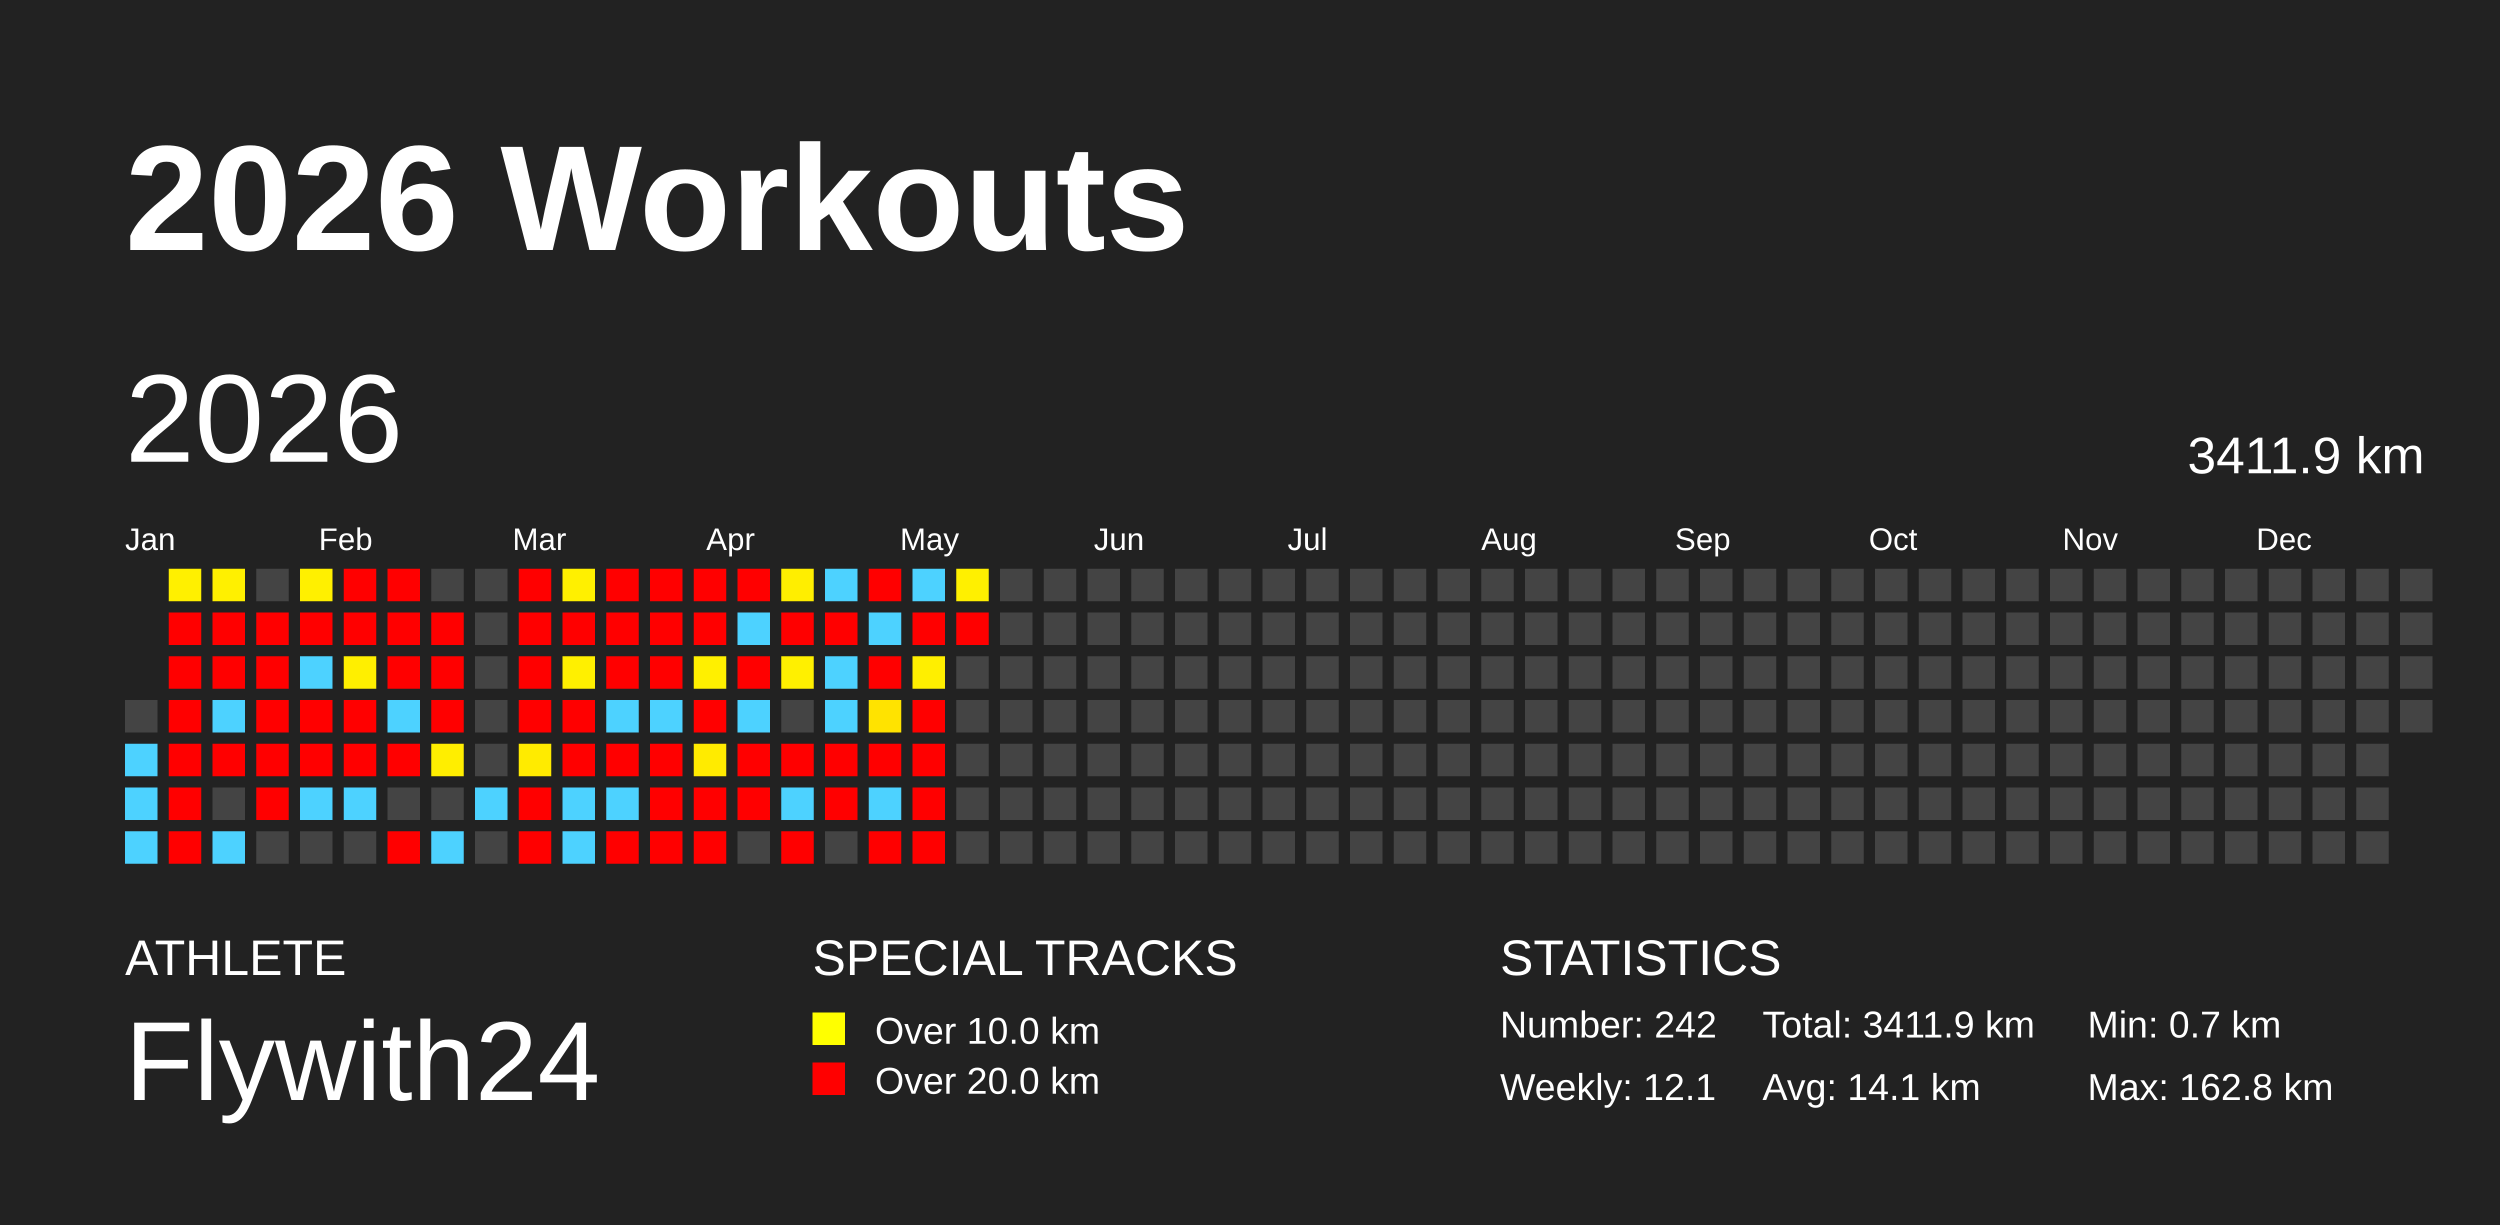
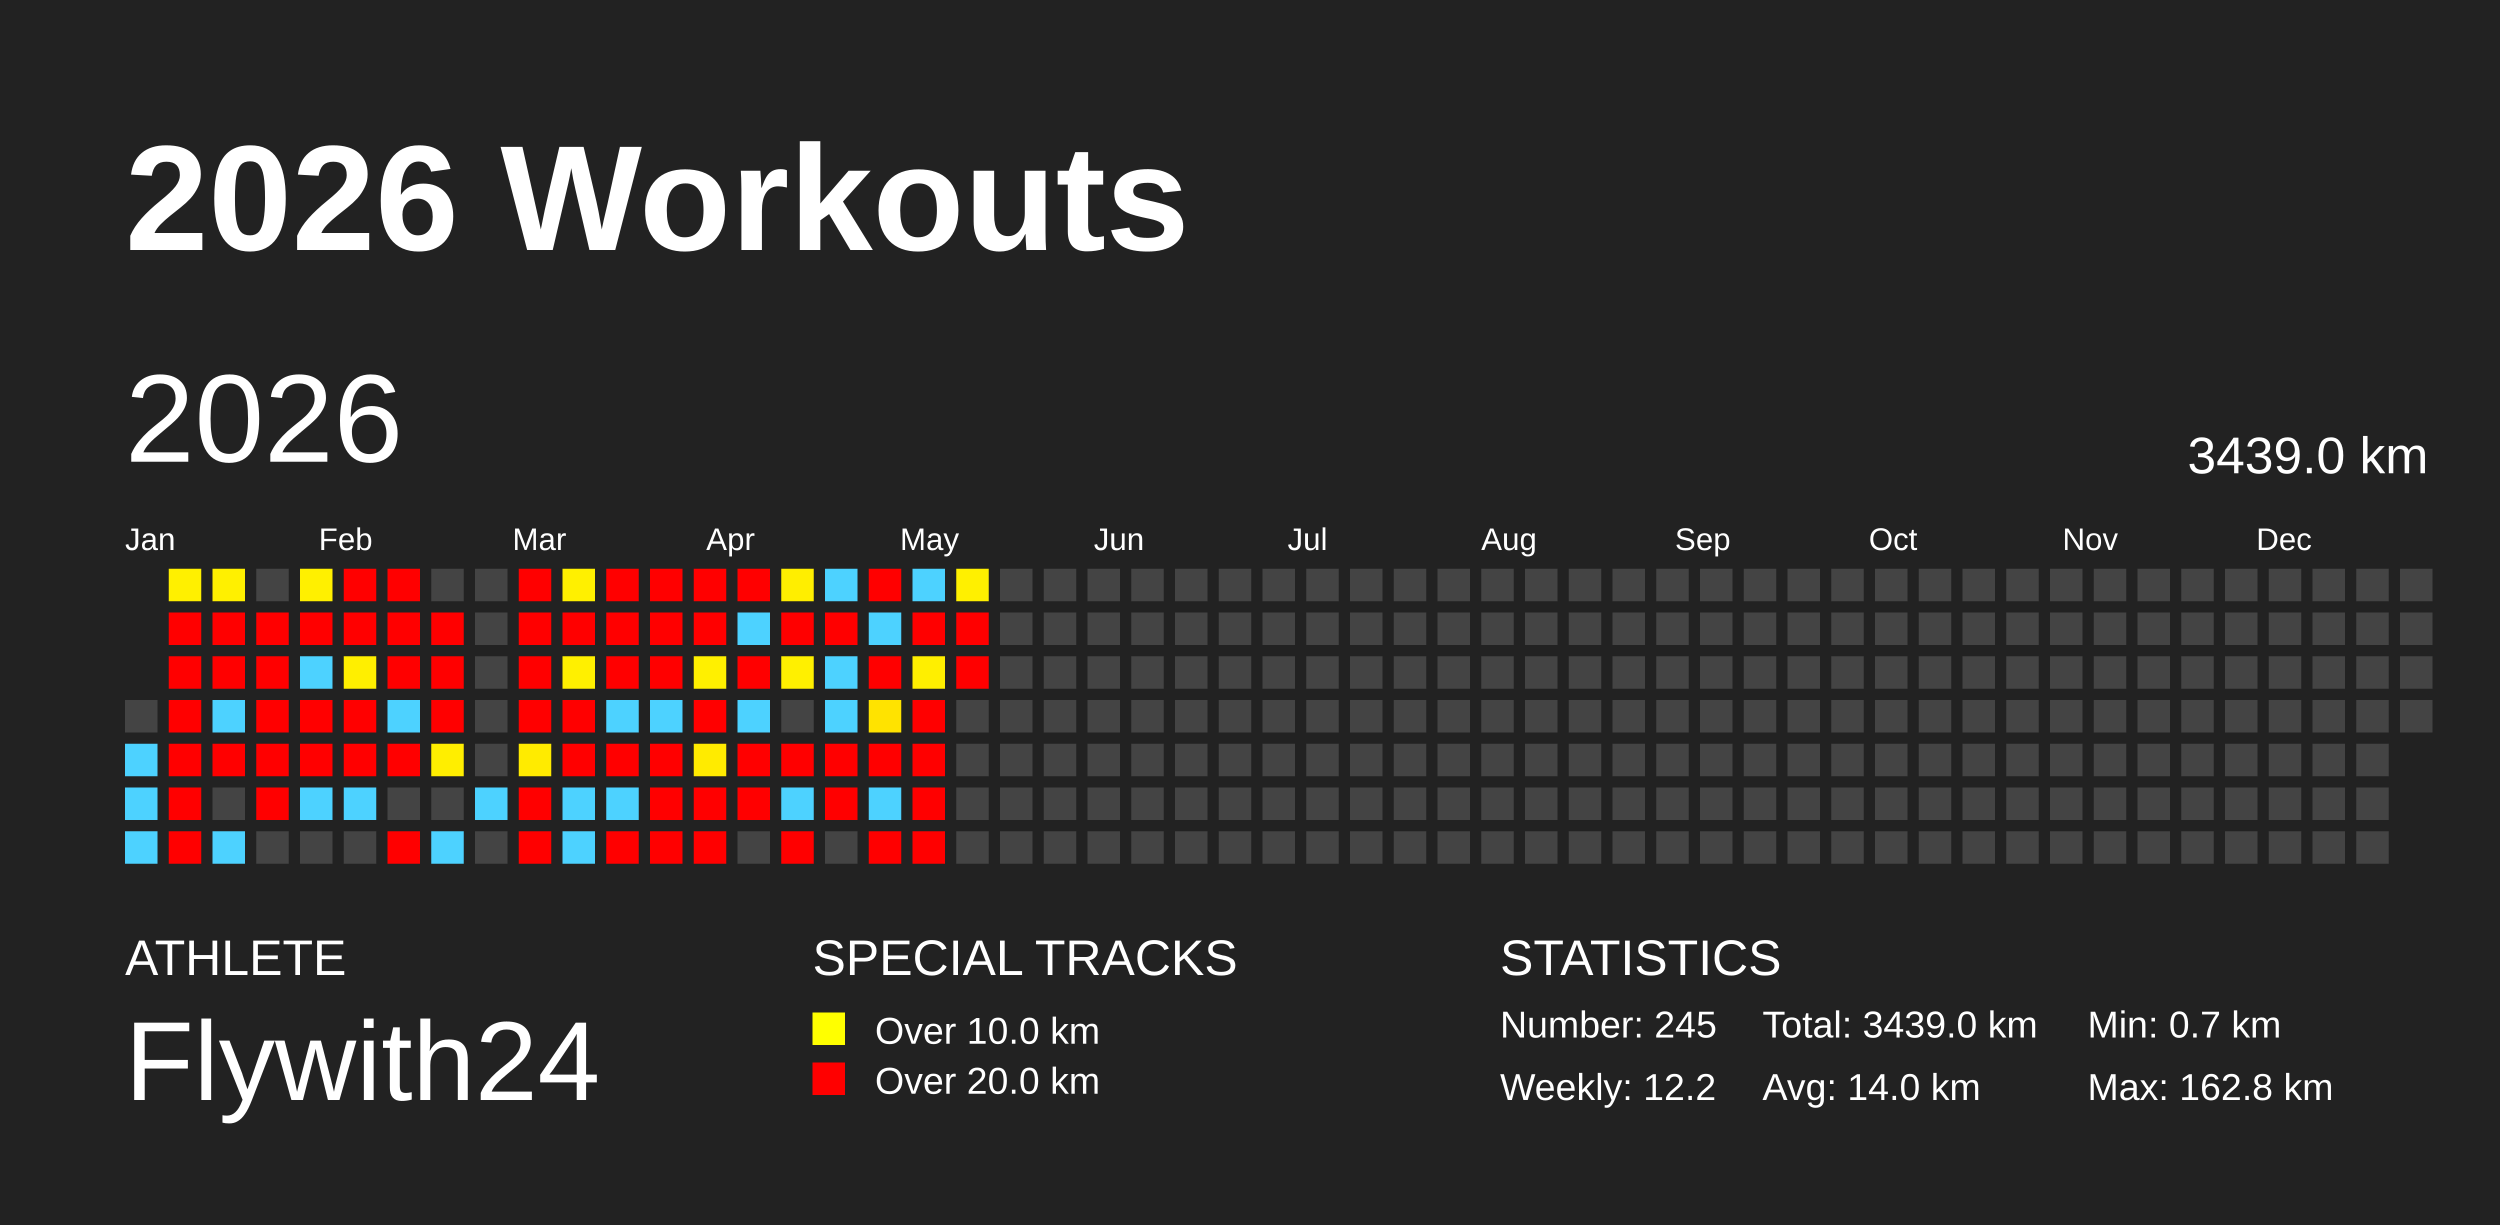
<svg xmlns="http://www.w3.org/2000/svg" baseProfile="full" height="98mm" version="1.1" viewBox="0,0,200,98" width="200mm">
  <defs />
  <rect fill="#222222" height="98" width="200" x="0" y="0" />
  <text fill="#FFFFFF" style="font-size:12px; font-family:Arial; font-weight:bold;" x="10" y="20">2026 Workouts</text>
  <text fill="#FFFFFF" style="font-size:4px; font-family:Arial" x="10" y="78">ATHLETE</text>
  <text fill="#FFFFFF" style="font-size:9px; font-family:Arial" x="10" y="88">Flywith24</text>
  <text fill="#FFFFFF" style="font-size:4px; font-family:Arial" x="65" y="78">SPECIAL TRACKS</text>
  <rect fill="yellow" height="2.6" width="2.6" x="65" y="81" />
  <text fill="#FFFFFF" style="font-size:3px; font-family:Arial" x="70" y="83.5">Over 10.0 km</text>
  <rect fill="red" height="2.6" width="2.6" x="65" y="85" />
  <text fill="#FFFFFF" style="font-size:3px; font-family:Arial" x="70" y="87.5">Over 20.0 km</text>
  <text fill="#FFFFFF" style="font-size:4px; font-family:Arial" x="120" y="78">STATISTICS</text>
-   <text fill="#FFFFFF" style="font-size:3px; font-family:Arial" x="120" y="83">Number: 242</text>
-   <text fill="#FFFFFF" style="font-size:3px; font-family:Arial" x="120" y="88">Weekly: 12.1</text>
-   <text fill="#FFFFFF" style="font-size:3px; font-family:Arial" x="141" y="83">Total: 3411.9 km</text>
-   <text fill="#FFFFFF" style="font-size:3px; font-family:Arial" x="141" y="88">Avg: 14.1 km</text>
+   <text fill="#FFFFFF" style="font-size:3px; font-family:Arial" x="120" y="83">Number: 245</text>
+   <text fill="#FFFFFF" style="font-size:3px; font-family:Arial" x="120" y="88">Weekly: 12.2</text>
+   <text fill="#FFFFFF" style="font-size:3px; font-family:Arial" x="141" y="83">Total: 3439.0 km</text>
+   <text fill="#FFFFFF" style="font-size:3px; font-family:Arial" x="141" y="88">Avg: 14.0 km</text>
  <text fill="#FFFFFF" style="font-size:3px; font-family:Arial" x="167" y="83">Min: 0.7 km</text>
  <text fill="#FFFFFF" style="font-size:3px; font-family:Arial" x="167" y="88">Max: 162.8 km</text>
  <text dominant-baseline="hanging" fill="#FFFFFF" style="font-size:10.0px; font-family:Arial;" x="10" y="30">2026</text>
-   <text dominant-baseline="hanging" fill="#FFFFFF" style="font-size:4.125px; font-family:Arial;" x="175" y="35">3411.9 km</text>
+   <text dominant-baseline="hanging" fill="#FFFFFF" style="font-size:4.125px; font-family:Arial;" x="175" y="35">3439.0 km</text>
  <text fill="#FFFFFF" style="font-size:2.5px; font-family:Arial" x="10.0" y="44">Jan</text>
  <text fill="#FFFFFF" style="font-size:2.5px; font-family:Arial" x="25.5" y="44">Feb</text>
  <text fill="#FFFFFF" style="font-size:2.5px; font-family:Arial" x="41.0" y="44">Mar</text>
  <text fill="#FFFFFF" style="font-size:2.5px; font-family:Arial" x="56.5" y="44">Apr</text>
  <text fill="#FFFFFF" style="font-size:2.5px; font-family:Arial" x="72.0" y="44">May</text>
  <text fill="#FFFFFF" style="font-size:2.5px; font-family:Arial" x="87.5" y="44">Jun</text>
  <text fill="#FFFFFF" style="font-size:2.5px; font-family:Arial" x="103.0" y="44">Jul</text>
  <text fill="#FFFFFF" style="font-size:2.5px; font-family:Arial" x="118.5" y="44">Aug</text>
  <text fill="#FFFFFF" style="font-size:2.5px; font-family:Arial" x="134.0" y="44">Sep</text>
  <text fill="#FFFFFF" style="font-size:2.5px; font-family:Arial" x="149.5" y="44">Oct</text>
  <text fill="#FFFFFF" style="font-size:2.5px; font-family:Arial" x="165.0" y="44">Nov</text>
  <text fill="#FFFFFF" style="font-size:2.5px; font-family:Arial" x="180.5" y="44">Dec</text>
  <rect fill="#444444" height="2.6" width="2.6" x="10.0" y="56.0" />
  <rect fill="#4dd2ff" height="2.6" width="2.6" x="10.0" y="59.5" />
  <rect fill="#4dd2ff" height="2.6" width="2.6" x="10.0" y="63.0" />
  <rect fill="#4dd2ff" height="2.6" width="2.6" x="10.0" y="66.5" />
  <rect fill="#fff000" height="2.6" width="2.6" x="13.5" y="45.5" />
  <rect fill="red" height="2.6" width="2.6" x="13.5" y="49.0" />
  <rect fill="red" height="2.6" width="2.6" x="13.5" y="52.5" />
  <rect fill="red" height="2.6" width="2.6" x="13.5" y="56.0" />
  <rect fill="red" height="2.6" width="2.6" x="13.5" y="59.5" />
  <rect fill="red" height="2.6" width="2.6" x="13.5" y="63.0" />
  <rect fill="red" height="2.6" width="2.6" x="13.5" y="66.5" />
  <rect fill="#fff000" height="2.6" width="2.6" x="17.0" y="45.5" />
  <rect fill="red" height="2.6" width="2.6" x="17.0" y="49.0" />
  <rect fill="red" height="2.6" width="2.6" x="17.0" y="52.5" />
  <rect fill="#4dd2ff" height="2.6" width="2.6" x="17.0" y="56.0" />
  <rect fill="red" height="2.6" width="2.6" x="17.0" y="59.5" />
  <rect fill="#444444" height="2.6" width="2.6" x="17.0" y="63.0" />
  <rect fill="#4dd2ff" height="2.6" width="2.6" x="17.0" y="66.5" />
  <rect fill="#444444" height="2.6" width="2.6" x="20.5" y="45.5" />
  <rect fill="red" height="2.6" width="2.6" x="20.5" y="49.0" />
  <rect fill="red" height="2.6" width="2.6" x="20.5" y="52.5" />
  <rect fill="red" height="2.6" width="2.6" x="20.5" y="56.0" />
  <rect fill="red" height="2.6" width="2.6" x="20.5" y="59.5" />
  <rect fill="red" height="2.6" width="2.6" x="20.5" y="63.0" />
  <rect fill="#444444" height="2.6" width="2.6" x="20.5" y="66.5" />
  <rect fill="#fff000" height="2.6" width="2.6" x="24.0" y="45.5" />
  <rect fill="red" height="2.6" width="2.6" x="24.0" y="49.0" />
  <rect fill="#4dd2ff" height="2.6" width="2.6" x="24.0" y="52.5" />
  <rect fill="red" height="2.6" width="2.6" x="24.0" y="56.0" />
  <rect fill="red" height="2.6" width="2.6" x="24.0" y="59.5" />
  <rect fill="#4dd2ff" height="2.6" width="2.6" x="24.0" y="63.0" />
  <rect fill="#444444" height="2.6" width="2.6" x="24.0" y="66.5" />
  <rect fill="red" height="2.6" width="2.6" x="27.5" y="45.5" />
  <rect fill="red" height="2.6" width="2.6" x="27.5" y="49.0" />
  <rect fill="#ffef00" height="2.6" width="2.6" x="27.5" y="52.5" />
  <rect fill="red" height="2.6" width="2.6" x="27.5" y="56.0" />
  <rect fill="red" height="2.6" width="2.6" x="27.5" y="59.5" />
  <rect fill="#4dd2ff" height="2.6" width="2.6" x="27.5" y="63.0" />
  <rect fill="#444444" height="2.6" width="2.6" x="27.5" y="66.5" />
  <rect fill="red" height="2.6" width="2.6" x="31.0" y="45.5" />
  <rect fill="red" height="2.6" width="2.6" x="31.0" y="49.0" />
  <rect fill="red" height="2.6" width="2.6" x="31.0" y="52.5" />
  <rect fill="#4dd2ff" height="2.6" width="2.6" x="31.0" y="56.0" />
  <rect fill="red" height="2.6" width="2.6" x="31.0" y="59.5" />
  <rect fill="#444444" height="2.6" width="2.6" x="31.0" y="63.0" />
  <rect fill="red" height="2.6" width="2.6" x="31.0" y="66.5" />
  <rect fill="#444444" height="2.6" width="2.6" x="34.5" y="45.5" />
  <rect fill="red" height="2.6" width="2.6" x="34.5" y="49.0" />
  <rect fill="red" height="2.6" width="2.6" x="34.5" y="52.5" />
  <rect fill="red" height="2.6" width="2.6" x="34.5" y="56.0" />
  <rect fill="#ffee00" height="2.6" width="2.6" x="34.5" y="59.5" />
  <rect fill="#444444" height="2.6" width="2.6" x="34.5" y="63.0" />
  <rect fill="#4dd2ff" height="2.6" width="2.6" x="34.5" y="66.5" />
  <rect fill="#444444" height="2.6" width="2.6" x="38.0" y="45.5" />
  <rect fill="#444444" height="2.6" width="2.6" x="38.0" y="49.0" />
  <rect fill="#444444" height="2.6" width="2.6" x="38.0" y="52.5" />
  <rect fill="#444444" height="2.6" width="2.6" x="38.0" y="56.0" />
  <rect fill="#444444" height="2.6" width="2.6" x="38.0" y="59.5" />
  <rect fill="#4dd2ff" height="2.6" width="2.6" x="38.0" y="63.0" />
  <rect fill="#444444" height="2.6" width="2.6" x="38.0" y="66.5" />
  <rect fill="red" height="2.6" width="2.6" x="41.5" y="45.5" />
  <rect fill="red" height="2.6" width="2.6" x="41.5" y="49.0" />
  <rect fill="red" height="2.6" width="2.6" x="41.5" y="52.5" />
  <rect fill="red" height="2.6" width="2.6" x="41.5" y="56.0" />
  <rect fill="#ffeb00" height="2.6" width="2.6" x="41.5" y="59.5" />
  <rect fill="red" height="2.6" width="2.6" x="41.5" y="63.0" />
  <rect fill="red" height="2.6" width="2.6" x="41.5" y="66.5" />
  <rect fill="#fff000" height="2.6" width="2.6" x="45.0" y="45.5" />
  <rect fill="red" height="2.6" width="2.6" x="45.0" y="49.0" />
  <rect fill="#fff000" height="2.6" width="2.6" x="45.0" y="52.5" />
  <rect fill="red" height="2.6" width="2.6" x="45.0" y="56.0" />
  <rect fill="red" height="2.6" width="2.6" x="45.0" y="59.5" />
  <rect fill="#4dd2ff" height="2.6" width="2.6" x="45.0" y="63.0" />
  <rect fill="#4dd2ff" height="2.6" width="2.6" x="45.0" y="66.5" />
  <rect fill="red" height="2.6" width="2.6" x="48.5" y="45.5" />
  <rect fill="red" height="2.6" width="2.6" x="48.5" y="49.0" />
  <rect fill="red" height="2.6" width="2.6" x="48.5" y="52.5" />
  <rect fill="#4dd2ff" height="2.6" width="2.6" x="48.5" y="56.0" />
  <rect fill="red" height="2.6" width="2.6" x="48.5" y="59.5" />
  <rect fill="#4dd2ff" height="2.6" width="2.6" x="48.5" y="63.0" />
  <rect fill="red" height="2.6" width="2.6" x="48.5" y="66.5" />
  <rect fill="red" height="2.6" width="2.6" x="52.0" y="45.5" />
  <rect fill="red" height="2.6" width="2.6" x="52.0" y="49.0" />
  <rect fill="red" height="2.6" width="2.6" x="52.0" y="52.5" />
  <rect fill="#4dd2ff" height="2.6" width="2.6" x="52.0" y="56.0" />
  <rect fill="red" height="2.6" width="2.6" x="52.0" y="59.5" />
  <rect fill="red" height="2.6" width="2.6" x="52.0" y="63.0" />
  <rect fill="red" height="2.6" width="2.6" x="52.0" y="66.5" />
  <rect fill="red" height="2.6" width="2.6" x="55.5" y="45.5" />
  <rect fill="red" height="2.6" width="2.6" x="55.5" y="49.0" />
  <rect fill="#fff000" height="2.6" width="2.6" x="55.5" y="52.5" />
  <rect fill="red" height="2.6" width="2.6" x="55.5" y="56.0" />
  <rect fill="#ffeb00" height="2.6" width="2.6" x="55.5" y="59.5" />
  <rect fill="red" height="2.6" width="2.6" x="55.5" y="63.0" />
  <rect fill="red" height="2.6" width="2.6" x="55.5" y="66.5" />
  <rect fill="red" height="2.6" width="2.6" x="59.0" y="45.5" />
  <rect fill="#4dd2ff" height="2.6" width="2.6" x="59.0" y="49.0" />
  <rect fill="red" height="2.6" width="2.6" x="59.0" y="52.5" />
  <rect fill="#4dd2ff" height="2.6" width="2.6" x="59.0" y="56.0" />
  <rect fill="red" height="2.6" width="2.6" x="59.0" y="59.5" />
  <rect fill="red" height="2.6" width="2.6" x="59.0" y="63.0" />
  <rect fill="#444444" height="2.6" width="2.6" x="59.0" y="66.5" />
  <rect fill="#ffee00" height="2.6" width="2.6" x="62.5" y="45.5" />
  <rect fill="red" height="2.6" width="2.6" x="62.5" y="49.0" />
  <rect fill="#fff000" height="2.6" width="2.6" x="62.5" y="52.5" />
  <rect fill="#444444" height="2.6" width="2.6" x="62.5" y="56.0" />
  <rect fill="red" height="2.6" width="2.6" x="62.5" y="59.5" />
  <rect fill="#4dd2ff" height="2.6" width="2.6" x="62.5" y="63.0" />
  <rect fill="red" height="2.6" width="2.6" x="62.5" y="66.5" />
  <rect fill="#4dd2ff" height="2.6" width="2.6" x="66.0" y="45.5" />
  <rect fill="red" height="2.6" width="2.6" x="66.0" y="49.0" />
  <rect fill="#4dd2ff" height="2.6" width="2.6" x="66.0" y="52.5" />
  <rect fill="#4dd2ff" height="2.6" width="2.6" x="66.0" y="56.0" />
  <rect fill="red" height="2.6" width="2.6" x="66.0" y="59.5" />
  <rect fill="red" height="2.6" width="2.6" x="66.0" y="63.0" />
  <rect fill="#444444" height="2.6" width="2.6" x="66.0" y="66.5" />
  <rect fill="red" height="2.6" width="2.6" x="69.5" y="45.5" />
  <rect fill="#4dd2ff" height="2.6" width="2.6" x="69.5" y="49.0" />
  <rect fill="red" height="2.6" width="2.6" x="69.5" y="52.5" />
  <rect fill="#ffe300" height="2.6" width="2.6" x="69.5" y="56.0" />
  <rect fill="red" height="2.6" width="2.6" x="69.5" y="59.5" />
  <rect fill="#4dd2ff" height="2.6" width="2.6" x="69.5" y="63.0" />
  <rect fill="red" height="2.6" width="2.6" x="69.5" y="66.5" />
  <rect fill="#4dd2ff" height="2.6" width="2.6" x="73.0" y="45.5" />
  <rect fill="red" height="2.6" width="2.6" x="73.0" y="49.0" />
  <rect fill="#ffef00" height="2.6" width="2.6" x="73.0" y="52.5" />
  <rect fill="red" height="2.6" width="2.6" x="73.0" y="56.0" />
  <rect fill="red" height="2.6" width="2.6" x="73.0" y="59.5" />
  <rect fill="red" height="2.6" width="2.6" x="73.0" y="63.0" />
  <rect fill="red" height="2.6" width="2.6" x="73.0" y="66.5" />
  <rect fill="#fff000" height="2.6" width="2.6" x="76.5" y="45.5" />
  <rect fill="red" height="2.6" width="2.6" x="76.5" y="49.0" />
-   <rect fill="#444444" height="2.6" width="2.6" x="76.5" y="52.5" />
+   <rect fill="red" height="2.6" width="2.6" x="76.5" y="52.5" />
  <rect fill="#444444" height="2.6" width="2.6" x="76.5" y="56.0" />
  <rect fill="#444444" height="2.6" width="2.6" x="76.5" y="59.5" />
  <rect fill="#444444" height="2.6" width="2.6" x="76.5" y="63.0" />
  <rect fill="#444444" height="2.6" width="2.6" x="76.5" y="66.5" />
  <rect fill="#444444" height="2.6" width="2.6" x="80.0" y="45.5" />
  <rect fill="#444444" height="2.6" width="2.6" x="80.0" y="49.0" />
  <rect fill="#444444" height="2.6" width="2.6" x="80.0" y="52.5" />
  <rect fill="#444444" height="2.6" width="2.6" x="80.0" y="56.0" />
  <rect fill="#444444" height="2.6" width="2.6" x="80.0" y="59.5" />
  <rect fill="#444444" height="2.6" width="2.6" x="80.0" y="63.0" />
  <rect fill="#444444" height="2.6" width="2.6" x="80.0" y="66.5" />
  <rect fill="#444444" height="2.6" width="2.6" x="83.5" y="45.5" />
  <rect fill="#444444" height="2.6" width="2.6" x="83.5" y="49.0" />
  <rect fill="#444444" height="2.6" width="2.6" x="83.5" y="52.5" />
  <rect fill="#444444" height="2.6" width="2.6" x="83.5" y="56.0" />
  <rect fill="#444444" height="2.6" width="2.6" x="83.5" y="59.5" />
  <rect fill="#444444" height="2.6" width="2.6" x="83.5" y="63.0" />
  <rect fill="#444444" height="2.6" width="2.6" x="83.5" y="66.5" />
  <rect fill="#444444" height="2.6" width="2.6" x="87.0" y="45.5" />
  <rect fill="#444444" height="2.6" width="2.6" x="87.0" y="49.0" />
  <rect fill="#444444" height="2.6" width="2.6" x="87.0" y="52.5" />
  <rect fill="#444444" height="2.6" width="2.6" x="87.0" y="56.0" />
  <rect fill="#444444" height="2.6" width="2.6" x="87.0" y="59.5" />
  <rect fill="#444444" height="2.6" width="2.6" x="87.0" y="63.0" />
  <rect fill="#444444" height="2.6" width="2.6" x="87.0" y="66.5" />
  <rect fill="#444444" height="2.6" width="2.6" x="90.5" y="45.5" />
  <rect fill="#444444" height="2.6" width="2.6" x="90.5" y="49.0" />
  <rect fill="#444444" height="2.6" width="2.6" x="90.5" y="52.5" />
  <rect fill="#444444" height="2.6" width="2.6" x="90.5" y="56.0" />
  <rect fill="#444444" height="2.6" width="2.6" x="90.5" y="59.5" />
  <rect fill="#444444" height="2.6" width="2.6" x="90.5" y="63.0" />
  <rect fill="#444444" height="2.6" width="2.6" x="90.5" y="66.5" />
  <rect fill="#444444" height="2.6" width="2.6" x="94.0" y="45.5" />
  <rect fill="#444444" height="2.6" width="2.6" x="94.0" y="49.0" />
  <rect fill="#444444" height="2.6" width="2.6" x="94.0" y="52.5" />
  <rect fill="#444444" height="2.6" width="2.6" x="94.0" y="56.0" />
  <rect fill="#444444" height="2.6" width="2.6" x="94.0" y="59.5" />
  <rect fill="#444444" height="2.6" width="2.6" x="94.0" y="63.0" />
  <rect fill="#444444" height="2.6" width="2.6" x="94.0" y="66.5" />
  <rect fill="#444444" height="2.6" width="2.6" x="97.5" y="45.5" />
  <rect fill="#444444" height="2.6" width="2.6" x="97.5" y="49.0" />
  <rect fill="#444444" height="2.6" width="2.6" x="97.5" y="52.5" />
  <rect fill="#444444" height="2.6" width="2.6" x="97.5" y="56.0" />
  <rect fill="#444444" height="2.6" width="2.6" x="97.5" y="59.5" />
  <rect fill="#444444" height="2.6" width="2.6" x="97.5" y="63.0" />
  <rect fill="#444444" height="2.6" width="2.6" x="97.5" y="66.5" />
  <rect fill="#444444" height="2.6" width="2.6" x="101.0" y="45.5" />
  <rect fill="#444444" height="2.6" width="2.6" x="101.0" y="49.0" />
  <rect fill="#444444" height="2.6" width="2.6" x="101.0" y="52.5" />
  <rect fill="#444444" height="2.6" width="2.6" x="101.0" y="56.0" />
  <rect fill="#444444" height="2.6" width="2.6" x="101.0" y="59.5" />
  <rect fill="#444444" height="2.6" width="2.6" x="101.0" y="63.0" />
  <rect fill="#444444" height="2.6" width="2.6" x="101.0" y="66.5" />
  <rect fill="#444444" height="2.6" width="2.6" x="104.5" y="45.5" />
  <rect fill="#444444" height="2.6" width="2.6" x="104.5" y="49.0" />
  <rect fill="#444444" height="2.6" width="2.6" x="104.5" y="52.5" />
  <rect fill="#444444" height="2.6" width="2.6" x="104.5" y="56.0" />
  <rect fill="#444444" height="2.6" width="2.6" x="104.5" y="59.5" />
  <rect fill="#444444" height="2.6" width="2.6" x="104.5" y="63.0" />
  <rect fill="#444444" height="2.6" width="2.6" x="104.5" y="66.5" />
  <rect fill="#444444" height="2.6" width="2.6" x="108.0" y="45.5" />
  <rect fill="#444444" height="2.6" width="2.6" x="108.0" y="49.0" />
  <rect fill="#444444" height="2.6" width="2.6" x="108.0" y="52.5" />
  <rect fill="#444444" height="2.6" width="2.6" x="108.0" y="56.0" />
  <rect fill="#444444" height="2.6" width="2.6" x="108.0" y="59.5" />
  <rect fill="#444444" height="2.6" width="2.6" x="108.0" y="63.0" />
  <rect fill="#444444" height="2.6" width="2.6" x="108.0" y="66.5" />
  <rect fill="#444444" height="2.6" width="2.6" x="111.5" y="45.5" />
  <rect fill="#444444" height="2.6" width="2.6" x="111.5" y="49.0" />
  <rect fill="#444444" height="2.6" width="2.6" x="111.5" y="52.5" />
  <rect fill="#444444" height="2.6" width="2.6" x="111.5" y="56.0" />
  <rect fill="#444444" height="2.6" width="2.6" x="111.5" y="59.5" />
  <rect fill="#444444" height="2.6" width="2.6" x="111.5" y="63.0" />
  <rect fill="#444444" height="2.6" width="2.6" x="111.5" y="66.5" />
  <rect fill="#444444" height="2.6" width="2.6" x="115.0" y="45.5" />
  <rect fill="#444444" height="2.6" width="2.6" x="115.0" y="49.0" />
  <rect fill="#444444" height="2.6" width="2.6" x="115.0" y="52.5" />
  <rect fill="#444444" height="2.6" width="2.6" x="115.0" y="56.0" />
  <rect fill="#444444" height="2.6" width="2.6" x="115.0" y="59.5" />
  <rect fill="#444444" height="2.6" width="2.6" x="115.0" y="63.0" />
  <rect fill="#444444" height="2.6" width="2.6" x="115.0" y="66.5" />
  <rect fill="#444444" height="2.6" width="2.6" x="118.5" y="45.5" />
  <rect fill="#444444" height="2.6" width="2.6" x="118.5" y="49.0" />
  <rect fill="#444444" height="2.6" width="2.6" x="118.5" y="52.5" />
  <rect fill="#444444" height="2.6" width="2.6" x="118.5" y="56.0" />
  <rect fill="#444444" height="2.6" width="2.6" x="118.5" y="59.5" />
  <rect fill="#444444" height="2.6" width="2.6" x="118.5" y="63.0" />
  <rect fill="#444444" height="2.6" width="2.6" x="118.5" y="66.5" />
  <rect fill="#444444" height="2.6" width="2.6" x="122.0" y="45.5" />
  <rect fill="#444444" height="2.6" width="2.6" x="122.0" y="49.0" />
  <rect fill="#444444" height="2.6" width="2.6" x="122.0" y="52.5" />
  <rect fill="#444444" height="2.6" width="2.6" x="122.0" y="56.0" />
  <rect fill="#444444" height="2.6" width="2.6" x="122.0" y="59.5" />
  <rect fill="#444444" height="2.6" width="2.6" x="122.0" y="63.0" />
  <rect fill="#444444" height="2.6" width="2.6" x="122.0" y="66.5" />
  <rect fill="#444444" height="2.6" width="2.6" x="125.5" y="45.5" />
  <rect fill="#444444" height="2.6" width="2.6" x="125.5" y="49.0" />
  <rect fill="#444444" height="2.6" width="2.6" x="125.5" y="52.5" />
  <rect fill="#444444" height="2.6" width="2.6" x="125.5" y="56.0" />
  <rect fill="#444444" height="2.6" width="2.6" x="125.5" y="59.5" />
  <rect fill="#444444" height="2.6" width="2.6" x="125.5" y="63.0" />
  <rect fill="#444444" height="2.6" width="2.6" x="125.5" y="66.5" />
  <rect fill="#444444" height="2.6" width="2.6" x="129.0" y="45.5" />
  <rect fill="#444444" height="2.6" width="2.6" x="129.0" y="49.0" />
  <rect fill="#444444" height="2.6" width="2.6" x="129.0" y="52.5" />
  <rect fill="#444444" height="2.6" width="2.6" x="129.0" y="56.0" />
  <rect fill="#444444" height="2.6" width="2.6" x="129.0" y="59.5" />
  <rect fill="#444444" height="2.6" width="2.6" x="129.0" y="63.0" />
  <rect fill="#444444" height="2.6" width="2.6" x="129.0" y="66.5" />
  <rect fill="#444444" height="2.6" width="2.6" x="132.5" y="45.5" />
  <rect fill="#444444" height="2.6" width="2.6" x="132.5" y="49.0" />
  <rect fill="#444444" height="2.6" width="2.6" x="132.5" y="52.5" />
  <rect fill="#444444" height="2.6" width="2.6" x="132.5" y="56.0" />
  <rect fill="#444444" height="2.6" width="2.6" x="132.5" y="59.5" />
  <rect fill="#444444" height="2.6" width="2.6" x="132.5" y="63.0" />
  <rect fill="#444444" height="2.6" width="2.6" x="132.5" y="66.5" />
  <rect fill="#444444" height="2.6" width="2.6" x="136.0" y="45.5" />
  <rect fill="#444444" height="2.6" width="2.6" x="136.0" y="49.0" />
  <rect fill="#444444" height="2.6" width="2.6" x="136.0" y="52.5" />
  <rect fill="#444444" height="2.6" width="2.6" x="136.0" y="56.0" />
  <rect fill="#444444" height="2.6" width="2.6" x="136.0" y="59.5" />
  <rect fill="#444444" height="2.6" width="2.6" x="136.0" y="63.0" />
  <rect fill="#444444" height="2.6" width="2.6" x="136.0" y="66.5" />
  <rect fill="#444444" height="2.6" width="2.6" x="139.5" y="45.5" />
  <rect fill="#444444" height="2.6" width="2.6" x="139.5" y="49.0" />
  <rect fill="#444444" height="2.6" width="2.6" x="139.5" y="52.5" />
  <rect fill="#444444" height="2.6" width="2.6" x="139.5" y="56.0" />
  <rect fill="#444444" height="2.6" width="2.6" x="139.5" y="59.5" />
  <rect fill="#444444" height="2.6" width="2.6" x="139.5" y="63.0" />
  <rect fill="#444444" height="2.6" width="2.6" x="139.5" y="66.5" />
  <rect fill="#444444" height="2.6" width="2.6" x="143.0" y="45.5" />
  <rect fill="#444444" height="2.6" width="2.6" x="143.0" y="49.0" />
  <rect fill="#444444" height="2.6" width="2.6" x="143.0" y="52.5" />
  <rect fill="#444444" height="2.6" width="2.6" x="143.0" y="56.0" />
  <rect fill="#444444" height="2.6" width="2.6" x="143.0" y="59.5" />
  <rect fill="#444444" height="2.6" width="2.6" x="143.0" y="63.0" />
  <rect fill="#444444" height="2.6" width="2.6" x="143.0" y="66.5" />
  <rect fill="#444444" height="2.6" width="2.6" x="146.5" y="45.5" />
  <rect fill="#444444" height="2.6" width="2.6" x="146.5" y="49.0" />
  <rect fill="#444444" height="2.6" width="2.6" x="146.5" y="52.5" />
  <rect fill="#444444" height="2.6" width="2.6" x="146.5" y="56.0" />
  <rect fill="#444444" height="2.6" width="2.6" x="146.5" y="59.5" />
  <rect fill="#444444" height="2.6" width="2.6" x="146.5" y="63.0" />
  <rect fill="#444444" height="2.6" width="2.6" x="146.5" y="66.5" />
  <rect fill="#444444" height="2.6" width="2.6" x="150.0" y="45.5" />
  <rect fill="#444444" height="2.6" width="2.6" x="150.0" y="49.0" />
  <rect fill="#444444" height="2.6" width="2.6" x="150.0" y="52.5" />
  <rect fill="#444444" height="2.6" width="2.6" x="150.0" y="56.0" />
  <rect fill="#444444" height="2.6" width="2.6" x="150.0" y="59.5" />
  <rect fill="#444444" height="2.6" width="2.6" x="150.0" y="63.0" />
  <rect fill="#444444" height="2.6" width="2.6" x="150.0" y="66.5" />
  <rect fill="#444444" height="2.6" width="2.6" x="153.5" y="45.5" />
  <rect fill="#444444" height="2.6" width="2.6" x="153.5" y="49.0" />
  <rect fill="#444444" height="2.6" width="2.6" x="153.5" y="52.5" />
  <rect fill="#444444" height="2.6" width="2.6" x="153.5" y="56.0" />
  <rect fill="#444444" height="2.6" width="2.6" x="153.5" y="59.5" />
  <rect fill="#444444" height="2.6" width="2.6" x="153.5" y="63.0" />
  <rect fill="#444444" height="2.6" width="2.6" x="153.5" y="66.5" />
  <rect fill="#444444" height="2.6" width="2.6" x="157.0" y="45.5" />
  <rect fill="#444444" height="2.6" width="2.6" x="157.0" y="49.0" />
  <rect fill="#444444" height="2.6" width="2.6" x="157.0" y="52.5" />
  <rect fill="#444444" height="2.6" width="2.6" x="157.0" y="56.0" />
  <rect fill="#444444" height="2.6" width="2.6" x="157.0" y="59.5" />
  <rect fill="#444444" height="2.6" width="2.6" x="157.0" y="63.0" />
  <rect fill="#444444" height="2.6" width="2.6" x="157.0" y="66.5" />
  <rect fill="#444444" height="2.6" width="2.6" x="160.5" y="45.5" />
  <rect fill="#444444" height="2.6" width="2.6" x="160.5" y="49.0" />
  <rect fill="#444444" height="2.6" width="2.6" x="160.5" y="52.5" />
  <rect fill="#444444" height="2.6" width="2.6" x="160.5" y="56.0" />
  <rect fill="#444444" height="2.6" width="2.6" x="160.5" y="59.5" />
  <rect fill="#444444" height="2.6" width="2.6" x="160.5" y="63.0" />
  <rect fill="#444444" height="2.6" width="2.6" x="160.5" y="66.5" />
  <rect fill="#444444" height="2.6" width="2.6" x="164.0" y="45.5" />
  <rect fill="#444444" height="2.6" width="2.6" x="164.0" y="49.0" />
  <rect fill="#444444" height="2.6" width="2.6" x="164.0" y="52.5" />
  <rect fill="#444444" height="2.6" width="2.6" x="164.0" y="56.0" />
  <rect fill="#444444" height="2.6" width="2.6" x="164.0" y="59.5" />
  <rect fill="#444444" height="2.6" width="2.6" x="164.0" y="63.0" />
  <rect fill="#444444" height="2.6" width="2.6" x="164.0" y="66.5" />
  <rect fill="#444444" height="2.6" width="2.6" x="167.5" y="45.5" />
  <rect fill="#444444" height="2.6" width="2.6" x="167.5" y="49.0" />
  <rect fill="#444444" height="2.6" width="2.6" x="167.5" y="52.5" />
  <rect fill="#444444" height="2.6" width="2.6" x="167.5" y="56.0" />
  <rect fill="#444444" height="2.6" width="2.6" x="167.5" y="59.5" />
  <rect fill="#444444" height="2.6" width="2.6" x="167.5" y="63.0" />
  <rect fill="#444444" height="2.6" width="2.6" x="167.5" y="66.5" />
  <rect fill="#444444" height="2.6" width="2.6" x="171.0" y="45.5" />
  <rect fill="#444444" height="2.6" width="2.6" x="171.0" y="49.0" />
  <rect fill="#444444" height="2.6" width="2.6" x="171.0" y="52.5" />
  <rect fill="#444444" height="2.6" width="2.6" x="171.0" y="56.0" />
  <rect fill="#444444" height="2.6" width="2.6" x="171.0" y="59.5" />
  <rect fill="#444444" height="2.6" width="2.6" x="171.0" y="63.0" />
  <rect fill="#444444" height="2.6" width="2.6" x="171.0" y="66.5" />
  <rect fill="#444444" height="2.6" width="2.6" x="174.5" y="45.5" />
  <rect fill="#444444" height="2.6" width="2.6" x="174.5" y="49.0" />
  <rect fill="#444444" height="2.6" width="2.6" x="174.5" y="52.5" />
  <rect fill="#444444" height="2.6" width="2.6" x="174.5" y="56.0" />
  <rect fill="#444444" height="2.6" width="2.6" x="174.5" y="59.5" />
  <rect fill="#444444" height="2.6" width="2.6" x="174.5" y="63.0" />
  <rect fill="#444444" height="2.6" width="2.6" x="174.5" y="66.5" />
  <rect fill="#444444" height="2.6" width="2.6" x="178.0" y="45.5" />
  <rect fill="#444444" height="2.6" width="2.6" x="178.0" y="49.0" />
  <rect fill="#444444" height="2.6" width="2.6" x="178.0" y="52.5" />
  <rect fill="#444444" height="2.6" width="2.6" x="178.0" y="56.0" />
  <rect fill="#444444" height="2.6" width="2.6" x="178.0" y="59.5" />
  <rect fill="#444444" height="2.6" width="2.6" x="178.0" y="63.0" />
  <rect fill="#444444" height="2.6" width="2.6" x="178.0" y="66.5" />
  <rect fill="#444444" height="2.6" width="2.6" x="181.5" y="45.5" />
  <rect fill="#444444" height="2.6" width="2.6" x="181.5" y="49.0" />
  <rect fill="#444444" height="2.6" width="2.6" x="181.5" y="52.5" />
  <rect fill="#444444" height="2.6" width="2.6" x="181.5" y="56.0" />
  <rect fill="#444444" height="2.6" width="2.6" x="181.5" y="59.5" />
  <rect fill="#444444" height="2.6" width="2.6" x="181.5" y="63.0" />
  <rect fill="#444444" height="2.6" width="2.6" x="181.5" y="66.5" />
  <rect fill="#444444" height="2.6" width="2.6" x="185.0" y="45.5" />
  <rect fill="#444444" height="2.6" width="2.6" x="185.0" y="49.0" />
  <rect fill="#444444" height="2.6" width="2.6" x="185.0" y="52.5" />
  <rect fill="#444444" height="2.6" width="2.6" x="185.0" y="56.0" />
  <rect fill="#444444" height="2.6" width="2.6" x="185.0" y="59.5" />
  <rect fill="#444444" height="2.6" width="2.6" x="185.0" y="63.0" />
  <rect fill="#444444" height="2.6" width="2.6" x="185.0" y="66.5" />
  <rect fill="#444444" height="2.6" width="2.6" x="188.5" y="45.5" />
  <rect fill="#444444" height="2.6" width="2.6" x="188.5" y="49.0" />
  <rect fill="#444444" height="2.6" width="2.6" x="188.5" y="52.5" />
  <rect fill="#444444" height="2.6" width="2.6" x="188.5" y="56.0" />
  <rect fill="#444444" height="2.6" width="2.6" x="188.5" y="59.5" />
  <rect fill="#444444" height="2.6" width="2.6" x="188.5" y="63.0" />
  <rect fill="#444444" height="2.6" width="2.6" x="188.5" y="66.5" />
  <rect fill="#444444" height="2.6" width="2.6" x="192.0" y="45.5" />
  <rect fill="#444444" height="2.6" width="2.6" x="192.0" y="49.0" />
  <rect fill="#444444" height="2.6" width="2.6" x="192.0" y="52.5" />
  <rect fill="#444444" height="2.6" width="2.6" x="192.0" y="56.0" />
</svg>
